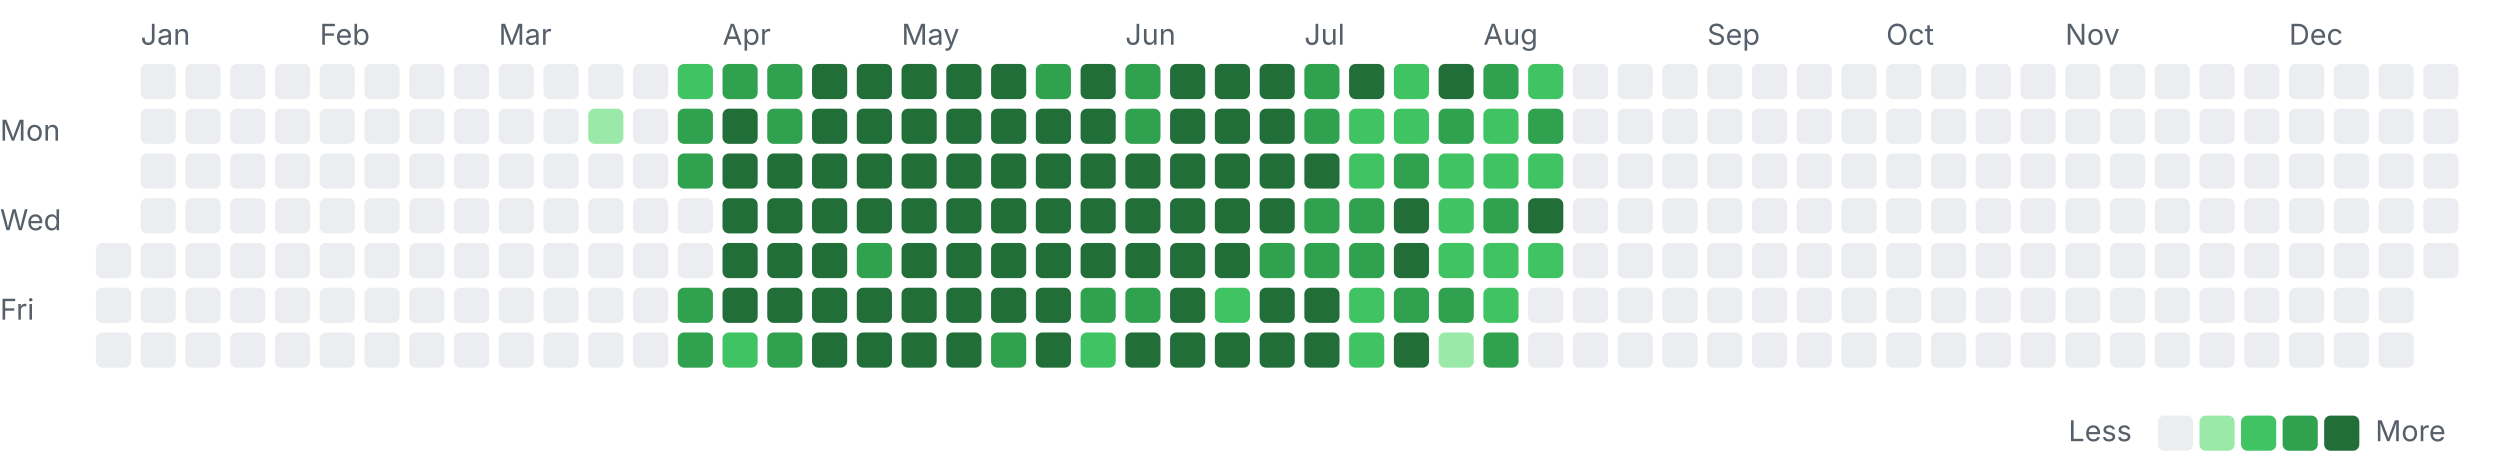
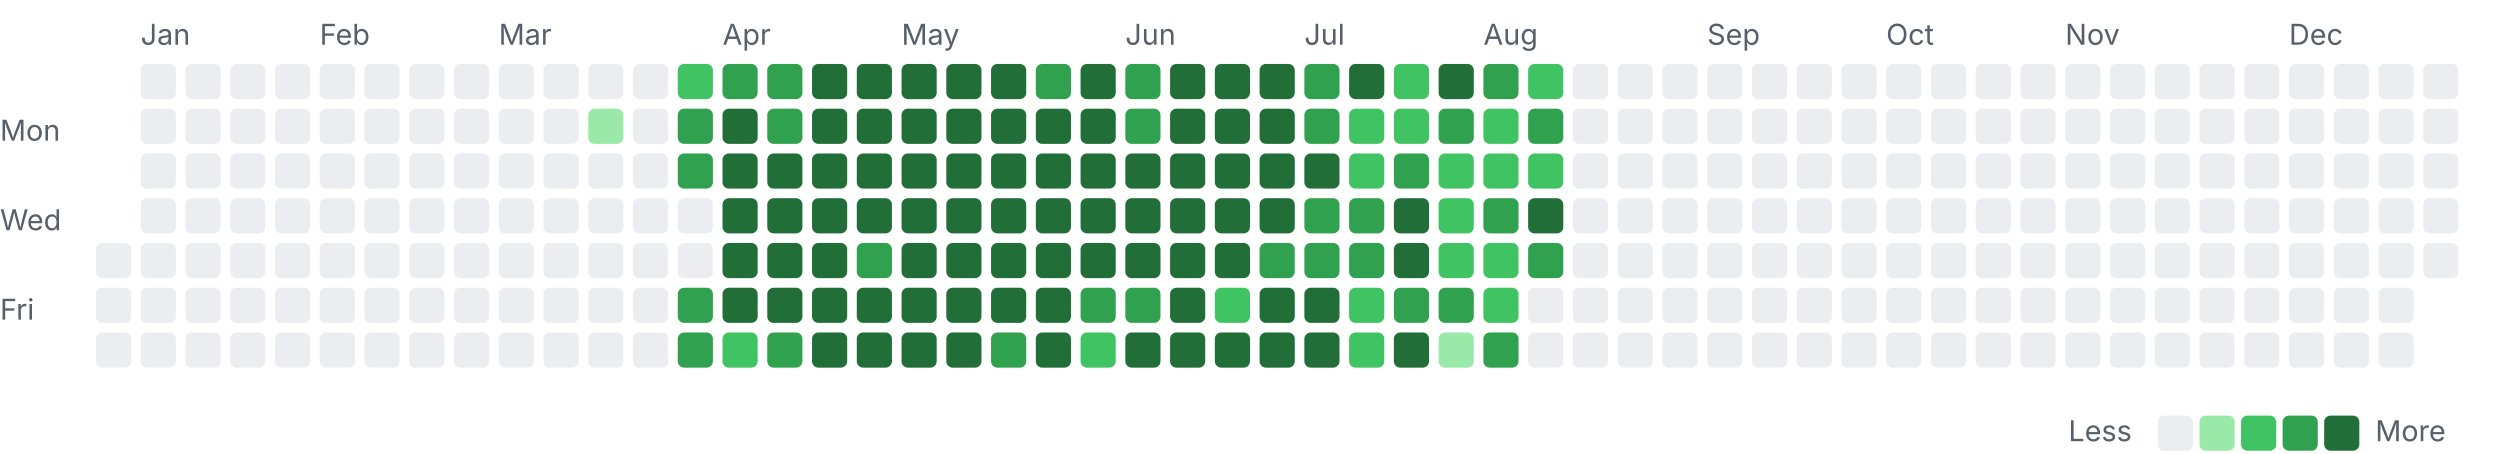
<svg xmlns="http://www.w3.org/2000/svg" width="782" height="142" viewBox="0 0 782 142">
  <style>.l0{fill:#ebedf0}.l1{fill:#9be9a8}.l2{fill:#40c463}.l3{fill:#30a14e}.l4{fill:#216e39} .lbl{fill:#57606a;font:9px -apple-system,Segoe UI,sans-serif}@media(prefers-color-scheme:dark){.l0{fill:#161b22}.l1{fill:#0e4429}.l2{fill:#006d32}.l3{fill:#26a641}.l4{fill:#39d353} .lbl{fill:#8b949e}}</style>
  <text class="lbl" x="44" y="14">Jan</text>
  <text class="lbl" x="100" y="14">Feb</text>
  <text class="lbl" x="156" y="14">Mar</text>
  <text class="lbl" x="226" y="14">Apr</text>
  <text class="lbl" x="282" y="14">May</text>
  <text class="lbl" x="352" y="14">Jun</text>
  <text class="lbl" x="408" y="14">Jul</text>
  <text class="lbl" x="464" y="14">Aug</text>
  <text class="lbl" x="534" y="14">Sep</text>
  <text class="lbl" x="590" y="14">Oct</text>
  <text class="lbl" x="646" y="14">Nov</text>
  <text class="lbl" x="716" y="14">Dec</text>
  <text class="lbl" x="0" y="44">Mon</text>
  <text class="lbl" x="0" y="72">Wed</text>
  <text class="lbl" x="0" y="100">Fri</text>
  <rect class="l0" x="30" y="76" width="11" height="11" rx="2" />
  <rect class="l0" x="30" y="90" width="11" height="11" rx="2" />
  <rect class="l0" x="30" y="104" width="11" height="11" rx="2" />
  <rect class="l0" x="44" y="20" width="11" height="11" rx="2" />
  <rect class="l0" x="44" y="34" width="11" height="11" rx="2" />
  <rect class="l0" x="44" y="48" width="11" height="11" rx="2" />
  <rect class="l0" x="44" y="62" width="11" height="11" rx="2" />
  <rect class="l0" x="44" y="76" width="11" height="11" rx="2" />
  <rect class="l0" x="44" y="90" width="11" height="11" rx="2" />
  <rect class="l0" x="44" y="104" width="11" height="11" rx="2" />
  <rect class="l0" x="58" y="20" width="11" height="11" rx="2" />
  <rect class="l0" x="58" y="34" width="11" height="11" rx="2" />
  <rect class="l0" x="58" y="48" width="11" height="11" rx="2" />
  <rect class="l0" x="58" y="62" width="11" height="11" rx="2" />
  <rect class="l0" x="58" y="76" width="11" height="11" rx="2" />
  <rect class="l0" x="58" y="90" width="11" height="11" rx="2" />
  <rect class="l0" x="58" y="104" width="11" height="11" rx="2" />
  <rect class="l0" x="72" y="20" width="11" height="11" rx="2" />
  <rect class="l0" x="72" y="34" width="11" height="11" rx="2" />
  <rect class="l0" x="72" y="48" width="11" height="11" rx="2" />
  <rect class="l0" x="72" y="62" width="11" height="11" rx="2" />
  <rect class="l0" x="72" y="76" width="11" height="11" rx="2" />
  <rect class="l0" x="72" y="90" width="11" height="11" rx="2" />
  <rect class="l0" x="72" y="104" width="11" height="11" rx="2" />
  <rect class="l0" x="86" y="20" width="11" height="11" rx="2" />
  <rect class="l0" x="86" y="34" width="11" height="11" rx="2" />
  <rect class="l0" x="86" y="48" width="11" height="11" rx="2" />
  <rect class="l0" x="86" y="62" width="11" height="11" rx="2" />
  <rect class="l0" x="86" y="76" width="11" height="11" rx="2" />
  <rect class="l0" x="86" y="90" width="11" height="11" rx="2" />
  <rect class="l0" x="86" y="104" width="11" height="11" rx="2" />
  <rect class="l0" x="100" y="20" width="11" height="11" rx="2" />
  <rect class="l0" x="100" y="34" width="11" height="11" rx="2" />
  <rect class="l0" x="100" y="48" width="11" height="11" rx="2" />
  <rect class="l0" x="100" y="62" width="11" height="11" rx="2" />
  <rect class="l0" x="100" y="76" width="11" height="11" rx="2" />
  <rect class="l0" x="100" y="90" width="11" height="11" rx="2" />
  <rect class="l0" x="100" y="104" width="11" height="11" rx="2" />
  <rect class="l0" x="114" y="20" width="11" height="11" rx="2" />
  <rect class="l0" x="114" y="34" width="11" height="11" rx="2" />
  <rect class="l0" x="114" y="48" width="11" height="11" rx="2" />
  <rect class="l0" x="114" y="62" width="11" height="11" rx="2" />
  <rect class="l0" x="114" y="76" width="11" height="11" rx="2" />
  <rect class="l0" x="114" y="90" width="11" height="11" rx="2" />
  <rect class="l0" x="114" y="104" width="11" height="11" rx="2" />
  <rect class="l0" x="128" y="20" width="11" height="11" rx="2" />
  <rect class="l0" x="128" y="34" width="11" height="11" rx="2" />
  <rect class="l0" x="128" y="48" width="11" height="11" rx="2" />
  <rect class="l0" x="128" y="62" width="11" height="11" rx="2" />
  <rect class="l0" x="128" y="76" width="11" height="11" rx="2" />
  <rect class="l0" x="128" y="90" width="11" height="11" rx="2" />
  <rect class="l0" x="128" y="104" width="11" height="11" rx="2" />
  <rect class="l0" x="142" y="20" width="11" height="11" rx="2" />
  <rect class="l0" x="142" y="34" width="11" height="11" rx="2" />
  <rect class="l0" x="142" y="48" width="11" height="11" rx="2" />
  <rect class="l0" x="142" y="62" width="11" height="11" rx="2" />
  <rect class="l0" x="142" y="76" width="11" height="11" rx="2" />
  <rect class="l0" x="142" y="90" width="11" height="11" rx="2" />
  <rect class="l0" x="142" y="104" width="11" height="11" rx="2" />
  <rect class="l0" x="156" y="20" width="11" height="11" rx="2" />
  <rect class="l0" x="156" y="34" width="11" height="11" rx="2" />
  <rect class="l0" x="156" y="48" width="11" height="11" rx="2" />
  <rect class="l0" x="156" y="62" width="11" height="11" rx="2" />
  <rect class="l0" x="156" y="76" width="11" height="11" rx="2" />
  <rect class="l0" x="156" y="90" width="11" height="11" rx="2" />
  <rect class="l0" x="156" y="104" width="11" height="11" rx="2" />
  <rect class="l0" x="170" y="20" width="11" height="11" rx="2" />
  <rect class="l0" x="170" y="34" width="11" height="11" rx="2" />
  <rect class="l0" x="170" y="48" width="11" height="11" rx="2" />
  <rect class="l0" x="170" y="62" width="11" height="11" rx="2" />
  <rect class="l0" x="170" y="76" width="11" height="11" rx="2" />
  <rect class="l0" x="170" y="90" width="11" height="11" rx="2" />
  <rect class="l0" x="170" y="104" width="11" height="11" rx="2" />
  <rect class="l0" x="184" y="20" width="11" height="11" rx="2" />
  <rect class="l1" x="184" y="34" width="11" height="11" rx="2" />
  <rect class="l0" x="184" y="48" width="11" height="11" rx="2" />
  <rect class="l0" x="184" y="62" width="11" height="11" rx="2" />
  <rect class="l0" x="184" y="76" width="11" height="11" rx="2" />
  <rect class="l0" x="184" y="90" width="11" height="11" rx="2" />
  <rect class="l0" x="184" y="104" width="11" height="11" rx="2" />
  <rect class="l0" x="198" y="20" width="11" height="11" rx="2" />
  <rect class="l0" x="198" y="34" width="11" height="11" rx="2" />
  <rect class="l0" x="198" y="48" width="11" height="11" rx="2" />
  <rect class="l0" x="198" y="62" width="11" height="11" rx="2" />
  <rect class="l0" x="198" y="76" width="11" height="11" rx="2" />
  <rect class="l0" x="198" y="90" width="11" height="11" rx="2" />
  <rect class="l0" x="198" y="104" width="11" height="11" rx="2" />
  <rect class="l2" x="212" y="20" width="11" height="11" rx="2" />
  <rect class="l3" x="212" y="34" width="11" height="11" rx="2" />
  <rect class="l3" x="212" y="48" width="11" height="11" rx="2" />
  <rect class="l0" x="212" y="62" width="11" height="11" rx="2" />
  <rect class="l0" x="212" y="76" width="11" height="11" rx="2" />
  <rect class="l3" x="212" y="90" width="11" height="11" rx="2" />
  <rect class="l3" x="212" y="104" width="11" height="11" rx="2" />
  <rect class="l3" x="226" y="20" width="11" height="11" rx="2" />
  <rect class="l4" x="226" y="34" width="11" height="11" rx="2" />
  <rect class="l4" x="226" y="48" width="11" height="11" rx="2" />
  <rect class="l4" x="226" y="62" width="11" height="11" rx="2" />
  <rect class="l4" x="226" y="76" width="11" height="11" rx="2" />
  <rect class="l4" x="226" y="90" width="11" height="11" rx="2" />
  <rect class="l2" x="226" y="104" width="11" height="11" rx="2" />
  <rect class="l3" x="240" y="20" width="11" height="11" rx="2" />
  <rect class="l3" x="240" y="34" width="11" height="11" rx="2" />
  <rect class="l4" x="240" y="48" width="11" height="11" rx="2" />
  <rect class="l4" x="240" y="62" width="11" height="11" rx="2" />
  <rect class="l4" x="240" y="76" width="11" height="11" rx="2" />
  <rect class="l4" x="240" y="90" width="11" height="11" rx="2" />
  <rect class="l3" x="240" y="104" width="11" height="11" rx="2" />
  <rect class="l4" x="254" y="20" width="11" height="11" rx="2" />
  <rect class="l4" x="254" y="34" width="11" height="11" rx="2" />
  <rect class="l4" x="254" y="48" width="11" height="11" rx="2" />
  <rect class="l4" x="254" y="62" width="11" height="11" rx="2" />
  <rect class="l4" x="254" y="76" width="11" height="11" rx="2" />
  <rect class="l4" x="254" y="90" width="11" height="11" rx="2" />
  <rect class="l4" x="254" y="104" width="11" height="11" rx="2" />
  <rect class="l4" x="268" y="20" width="11" height="11" rx="2" />
  <rect class="l4" x="268" y="34" width="11" height="11" rx="2" />
  <rect class="l4" x="268" y="48" width="11" height="11" rx="2" />
  <rect class="l4" x="268" y="62" width="11" height="11" rx="2" />
  <rect class="l3" x="268" y="76" width="11" height="11" rx="2" />
  <rect class="l4" x="268" y="90" width="11" height="11" rx="2" />
  <rect class="l4" x="268" y="104" width="11" height="11" rx="2" />
  <rect class="l4" x="282" y="20" width="11" height="11" rx="2" />
  <rect class="l4" x="282" y="34" width="11" height="11" rx="2" />
  <rect class="l4" x="282" y="48" width="11" height="11" rx="2" />
  <rect class="l4" x="282" y="62" width="11" height="11" rx="2" />
  <rect class="l4" x="282" y="76" width="11" height="11" rx="2" />
  <rect class="l4" x="282" y="90" width="11" height="11" rx="2" />
  <rect class="l4" x="282" y="104" width="11" height="11" rx="2" />
  <rect class="l4" x="296" y="20" width="11" height="11" rx="2" />
  <rect class="l4" x="296" y="34" width="11" height="11" rx="2" />
  <rect class="l4" x="296" y="48" width="11" height="11" rx="2" />
  <rect class="l4" x="296" y="62" width="11" height="11" rx="2" />
  <rect class="l4" x="296" y="76" width="11" height="11" rx="2" />
  <rect class="l4" x="296" y="90" width="11" height="11" rx="2" />
  <rect class="l4" x="296" y="104" width="11" height="11" rx="2" />
  <rect class="l4" x="310" y="20" width="11" height="11" rx="2" />
  <rect class="l4" x="310" y="34" width="11" height="11" rx="2" />
  <rect class="l4" x="310" y="48" width="11" height="11" rx="2" />
  <rect class="l4" x="310" y="62" width="11" height="11" rx="2" />
  <rect class="l4" x="310" y="76" width="11" height="11" rx="2" />
  <rect class="l4" x="310" y="90" width="11" height="11" rx="2" />
  <rect class="l3" x="310" y="104" width="11" height="11" rx="2" />
  <rect class="l3" x="324" y="20" width="11" height="11" rx="2" />
  <rect class="l4" x="324" y="34" width="11" height="11" rx="2" />
  <rect class="l4" x="324" y="48" width="11" height="11" rx="2" />
  <rect class="l4" x="324" y="62" width="11" height="11" rx="2" />
  <rect class="l4" x="324" y="76" width="11" height="11" rx="2" />
  <rect class="l4" x="324" y="90" width="11" height="11" rx="2" />
  <rect class="l4" x="324" y="104" width="11" height="11" rx="2" />
  <rect class="l4" x="338" y="20" width="11" height="11" rx="2" />
  <rect class="l4" x="338" y="34" width="11" height="11" rx="2" />
  <rect class="l4" x="338" y="48" width="11" height="11" rx="2" />
  <rect class="l4" x="338" y="62" width="11" height="11" rx="2" />
  <rect class="l4" x="338" y="76" width="11" height="11" rx="2" />
  <rect class="l3" x="338" y="90" width="11" height="11" rx="2" />
  <rect class="l2" x="338" y="104" width="11" height="11" rx="2" />
  <rect class="l3" x="352" y="20" width="11" height="11" rx="2" />
  <rect class="l3" x="352" y="34" width="11" height="11" rx="2" />
  <rect class="l4" x="352" y="48" width="11" height="11" rx="2" />
  <rect class="l4" x="352" y="62" width="11" height="11" rx="2" />
  <rect class="l4" x="352" y="76" width="11" height="11" rx="2" />
  <rect class="l3" x="352" y="90" width="11" height="11" rx="2" />
  <rect class="l4" x="352" y="104" width="11" height="11" rx="2" />
  <rect class="l4" x="366" y="20" width="11" height="11" rx="2" />
  <rect class="l4" x="366" y="34" width="11" height="11" rx="2" />
  <rect class="l4" x="366" y="48" width="11" height="11" rx="2" />
  <rect class="l4" x="366" y="62" width="11" height="11" rx="2" />
  <rect class="l4" x="366" y="76" width="11" height="11" rx="2" />
  <rect class="l4" x="366" y="90" width="11" height="11" rx="2" />
  <rect class="l4" x="366" y="104" width="11" height="11" rx="2" />
  <rect class="l4" x="380" y="20" width="11" height="11" rx="2" />
  <rect class="l4" x="380" y="34" width="11" height="11" rx="2" />
  <rect class="l4" x="380" y="48" width="11" height="11" rx="2" />
  <rect class="l4" x="380" y="62" width="11" height="11" rx="2" />
  <rect class="l4" x="380" y="76" width="11" height="11" rx="2" />
  <rect class="l2" x="380" y="90" width="11" height="11" rx="2" />
  <rect class="l4" x="380" y="104" width="11" height="11" rx="2" />
  <rect class="l4" x="394" y="20" width="11" height="11" rx="2" />
  <rect class="l4" x="394" y="34" width="11" height="11" rx="2" />
  <rect class="l4" x="394" y="48" width="11" height="11" rx="2" />
  <rect class="l4" x="394" y="62" width="11" height="11" rx="2" />
  <rect class="l3" x="394" y="76" width="11" height="11" rx="2" />
  <rect class="l4" x="394" y="90" width="11" height="11" rx="2" />
  <rect class="l4" x="394" y="104" width="11" height="11" rx="2" />
  <rect class="l3" x="408" y="20" width="11" height="11" rx="2" />
  <rect class="l3" x="408" y="34" width="11" height="11" rx="2" />
  <rect class="l4" x="408" y="48" width="11" height="11" rx="2" />
  <rect class="l3" x="408" y="62" width="11" height="11" rx="2" />
  <rect class="l3" x="408" y="76" width="11" height="11" rx="2" />
  <rect class="l4" x="408" y="90" width="11" height="11" rx="2" />
  <rect class="l4" x="408" y="104" width="11" height="11" rx="2" />
  <rect class="l4" x="422" y="20" width="11" height="11" rx="2" />
  <rect class="l2" x="422" y="34" width="11" height="11" rx="2" />
  <rect class="l2" x="422" y="48" width="11" height="11" rx="2" />
  <rect class="l3" x="422" y="62" width="11" height="11" rx="2" />
  <rect class="l3" x="422" y="76" width="11" height="11" rx="2" />
  <rect class="l2" x="422" y="90" width="11" height="11" rx="2" />
  <rect class="l2" x="422" y="104" width="11" height="11" rx="2" />
  <rect class="l2" x="436" y="20" width="11" height="11" rx="2" />
  <rect class="l2" x="436" y="34" width="11" height="11" rx="2" />
  <rect class="l3" x="436" y="48" width="11" height="11" rx="2" />
  <rect class="l4" x="436" y="62" width="11" height="11" rx="2" />
  <rect class="l4" x="436" y="76" width="11" height="11" rx="2" />
  <rect class="l3" x="436" y="90" width="11" height="11" rx="2" />
  <rect class="l4" x="436" y="104" width="11" height="11" rx="2" />
  <rect class="l4" x="450" y="20" width="11" height="11" rx="2" />
  <rect class="l3" x="450" y="34" width="11" height="11" rx="2" />
  <rect class="l2" x="450" y="48" width="11" height="11" rx="2" />
  <rect class="l2" x="450" y="62" width="11" height="11" rx="2" />
  <rect class="l2" x="450" y="76" width="11" height="11" rx="2" />
  <rect class="l3" x="450" y="90" width="11" height="11" rx="2" />
  <rect class="l1" x="450" y="104" width="11" height="11" rx="2" />
  <rect class="l3" x="464" y="20" width="11" height="11" rx="2" />
  <rect class="l2" x="464" y="34" width="11" height="11" rx="2" />
  <rect class="l2" x="464" y="48" width="11" height="11" rx="2" />
  <rect class="l3" x="464" y="62" width="11" height="11" rx="2" />
  <rect class="l2" x="464" y="76" width="11" height="11" rx="2" />
  <rect class="l2" x="464" y="90" width="11" height="11" rx="2" />
  <rect class="l3" x="464" y="104" width="11" height="11" rx="2" />
  <rect class="l2" x="478" y="20" width="11" height="11" rx="2" />
  <rect class="l3" x="478" y="34" width="11" height="11" rx="2" />
  <rect class="l2" x="478" y="48" width="11" height="11" rx="2" />
  <rect class="l4" x="478" y="62" width="11" height="11" rx="2" />
-   <rect class="l2" x="478" y="76" width="11" height="11" rx="2" />
+   <rect class="l3" x="478" y="76" width="11" height="11" rx="2" />
  <rect class="l0" x="478" y="90" width="11" height="11" rx="2" />
  <rect class="l0" x="478" y="104" width="11" height="11" rx="2" />
  <rect class="l0" x="492" y="20" width="11" height="11" rx="2" />
  <rect class="l0" x="492" y="34" width="11" height="11" rx="2" />
  <rect class="l0" x="492" y="48" width="11" height="11" rx="2" />
  <rect class="l0" x="492" y="62" width="11" height="11" rx="2" />
  <rect class="l0" x="492" y="76" width="11" height="11" rx="2" />
  <rect class="l0" x="492" y="90" width="11" height="11" rx="2" />
  <rect class="l0" x="492" y="104" width="11" height="11" rx="2" />
  <rect class="l0" x="506" y="20" width="11" height="11" rx="2" />
  <rect class="l0" x="506" y="34" width="11" height="11" rx="2" />
  <rect class="l0" x="506" y="48" width="11" height="11" rx="2" />
  <rect class="l0" x="506" y="62" width="11" height="11" rx="2" />
  <rect class="l0" x="506" y="76" width="11" height="11" rx="2" />
  <rect class="l0" x="506" y="90" width="11" height="11" rx="2" />
  <rect class="l0" x="506" y="104" width="11" height="11" rx="2" />
  <rect class="l0" x="520" y="20" width="11" height="11" rx="2" />
  <rect class="l0" x="520" y="34" width="11" height="11" rx="2" />
  <rect class="l0" x="520" y="48" width="11" height="11" rx="2" />
  <rect class="l0" x="520" y="62" width="11" height="11" rx="2" />
  <rect class="l0" x="520" y="76" width="11" height="11" rx="2" />
  <rect class="l0" x="520" y="90" width="11" height="11" rx="2" />
  <rect class="l0" x="520" y="104" width="11" height="11" rx="2" />
  <rect class="l0" x="534" y="20" width="11" height="11" rx="2" />
  <rect class="l0" x="534" y="34" width="11" height="11" rx="2" />
  <rect class="l0" x="534" y="48" width="11" height="11" rx="2" />
  <rect class="l0" x="534" y="62" width="11" height="11" rx="2" />
  <rect class="l0" x="534" y="76" width="11" height="11" rx="2" />
  <rect class="l0" x="534" y="90" width="11" height="11" rx="2" />
  <rect class="l0" x="534" y="104" width="11" height="11" rx="2" />
  <rect class="l0" x="548" y="20" width="11" height="11" rx="2" />
  <rect class="l0" x="548" y="34" width="11" height="11" rx="2" />
  <rect class="l0" x="548" y="48" width="11" height="11" rx="2" />
  <rect class="l0" x="548" y="62" width="11" height="11" rx="2" />
  <rect class="l0" x="548" y="76" width="11" height="11" rx="2" />
  <rect class="l0" x="548" y="90" width="11" height="11" rx="2" />
  <rect class="l0" x="548" y="104" width="11" height="11" rx="2" />
  <rect class="l0" x="562" y="20" width="11" height="11" rx="2" />
  <rect class="l0" x="562" y="34" width="11" height="11" rx="2" />
  <rect class="l0" x="562" y="48" width="11" height="11" rx="2" />
  <rect class="l0" x="562" y="62" width="11" height="11" rx="2" />
  <rect class="l0" x="562" y="76" width="11" height="11" rx="2" />
  <rect class="l0" x="562" y="90" width="11" height="11" rx="2" />
  <rect class="l0" x="562" y="104" width="11" height="11" rx="2" />
  <rect class="l0" x="576" y="20" width="11" height="11" rx="2" />
  <rect class="l0" x="576" y="34" width="11" height="11" rx="2" />
  <rect class="l0" x="576" y="48" width="11" height="11" rx="2" />
  <rect class="l0" x="576" y="62" width="11" height="11" rx="2" />
  <rect class="l0" x="576" y="76" width="11" height="11" rx="2" />
  <rect class="l0" x="576" y="90" width="11" height="11" rx="2" />
  <rect class="l0" x="576" y="104" width="11" height="11" rx="2" />
  <rect class="l0" x="590" y="20" width="11" height="11" rx="2" />
  <rect class="l0" x="590" y="34" width="11" height="11" rx="2" />
  <rect class="l0" x="590" y="48" width="11" height="11" rx="2" />
  <rect class="l0" x="590" y="62" width="11" height="11" rx="2" />
  <rect class="l0" x="590" y="76" width="11" height="11" rx="2" />
  <rect class="l0" x="590" y="90" width="11" height="11" rx="2" />
  <rect class="l0" x="590" y="104" width="11" height="11" rx="2" />
  <rect class="l0" x="604" y="20" width="11" height="11" rx="2" />
  <rect class="l0" x="604" y="34" width="11" height="11" rx="2" />
  <rect class="l0" x="604" y="48" width="11" height="11" rx="2" />
  <rect class="l0" x="604" y="62" width="11" height="11" rx="2" />
  <rect class="l0" x="604" y="76" width="11" height="11" rx="2" />
  <rect class="l0" x="604" y="90" width="11" height="11" rx="2" />
  <rect class="l0" x="604" y="104" width="11" height="11" rx="2" />
  <rect class="l0" x="618" y="20" width="11" height="11" rx="2" />
  <rect class="l0" x="618" y="34" width="11" height="11" rx="2" />
  <rect class="l0" x="618" y="48" width="11" height="11" rx="2" />
  <rect class="l0" x="618" y="62" width="11" height="11" rx="2" />
  <rect class="l0" x="618" y="76" width="11" height="11" rx="2" />
  <rect class="l0" x="618" y="90" width="11" height="11" rx="2" />
  <rect class="l0" x="618" y="104" width="11" height="11" rx="2" />
  <rect class="l0" x="632" y="20" width="11" height="11" rx="2" />
  <rect class="l0" x="632" y="34" width="11" height="11" rx="2" />
  <rect class="l0" x="632" y="48" width="11" height="11" rx="2" />
  <rect class="l0" x="632" y="62" width="11" height="11" rx="2" />
  <rect class="l0" x="632" y="76" width="11" height="11" rx="2" />
  <rect class="l0" x="632" y="90" width="11" height="11" rx="2" />
  <rect class="l0" x="632" y="104" width="11" height="11" rx="2" />
  <rect class="l0" x="646" y="20" width="11" height="11" rx="2" />
  <rect class="l0" x="646" y="34" width="11" height="11" rx="2" />
  <rect class="l0" x="646" y="48" width="11" height="11" rx="2" />
  <rect class="l0" x="646" y="62" width="11" height="11" rx="2" />
  <rect class="l0" x="646" y="76" width="11" height="11" rx="2" />
  <rect class="l0" x="646" y="90" width="11" height="11" rx="2" />
  <rect class="l0" x="646" y="104" width="11" height="11" rx="2" />
  <rect class="l0" x="660" y="20" width="11" height="11" rx="2" />
  <rect class="l0" x="660" y="34" width="11" height="11" rx="2" />
  <rect class="l0" x="660" y="48" width="11" height="11" rx="2" />
  <rect class="l0" x="660" y="62" width="11" height="11" rx="2" />
  <rect class="l0" x="660" y="76" width="11" height="11" rx="2" />
  <rect class="l0" x="660" y="90" width="11" height="11" rx="2" />
  <rect class="l0" x="660" y="104" width="11" height="11" rx="2" />
  <rect class="l0" x="674" y="20" width="11" height="11" rx="2" />
  <rect class="l0" x="674" y="34" width="11" height="11" rx="2" />
  <rect class="l0" x="674" y="48" width="11" height="11" rx="2" />
  <rect class="l0" x="674" y="62" width="11" height="11" rx="2" />
  <rect class="l0" x="674" y="76" width="11" height="11" rx="2" />
  <rect class="l0" x="674" y="90" width="11" height="11" rx="2" />
  <rect class="l0" x="674" y="104" width="11" height="11" rx="2" />
  <rect class="l0" x="688" y="20" width="11" height="11" rx="2" />
  <rect class="l0" x="688" y="34" width="11" height="11" rx="2" />
  <rect class="l0" x="688" y="48" width="11" height="11" rx="2" />
  <rect class="l0" x="688" y="62" width="11" height="11" rx="2" />
  <rect class="l0" x="688" y="76" width="11" height="11" rx="2" />
  <rect class="l0" x="688" y="90" width="11" height="11" rx="2" />
  <rect class="l0" x="688" y="104" width="11" height="11" rx="2" />
  <rect class="l0" x="702" y="20" width="11" height="11" rx="2" />
  <rect class="l0" x="702" y="34" width="11" height="11" rx="2" />
  <rect class="l0" x="702" y="48" width="11" height="11" rx="2" />
  <rect class="l0" x="702" y="62" width="11" height="11" rx="2" />
  <rect class="l0" x="702" y="76" width="11" height="11" rx="2" />
  <rect class="l0" x="702" y="90" width="11" height="11" rx="2" />
  <rect class="l0" x="702" y="104" width="11" height="11" rx="2" />
  <rect class="l0" x="716" y="20" width="11" height="11" rx="2" />
  <rect class="l0" x="716" y="34" width="11" height="11" rx="2" />
  <rect class="l0" x="716" y="48" width="11" height="11" rx="2" />
  <rect class="l0" x="716" y="62" width="11" height="11" rx="2" />
  <rect class="l0" x="716" y="76" width="11" height="11" rx="2" />
  <rect class="l0" x="716" y="90" width="11" height="11" rx="2" />
  <rect class="l0" x="716" y="104" width="11" height="11" rx="2" />
  <rect class="l0" x="730" y="20" width="11" height="11" rx="2" />
  <rect class="l0" x="730" y="34" width="11" height="11" rx="2" />
  <rect class="l0" x="730" y="48" width="11" height="11" rx="2" />
  <rect class="l0" x="730" y="62" width="11" height="11" rx="2" />
  <rect class="l0" x="730" y="76" width="11" height="11" rx="2" />
  <rect class="l0" x="730" y="90" width="11" height="11" rx="2" />
  <rect class="l0" x="730" y="104" width="11" height="11" rx="2" />
  <rect class="l0" x="744" y="20" width="11" height="11" rx="2" />
  <rect class="l0" x="744" y="34" width="11" height="11" rx="2" />
  <rect class="l0" x="744" y="48" width="11" height="11" rx="2" />
  <rect class="l0" x="744" y="62" width="11" height="11" rx="2" />
  <rect class="l0" x="744" y="76" width="11" height="11" rx="2" />
  <rect class="l0" x="744" y="90" width="11" height="11" rx="2" />
  <rect class="l0" x="744" y="104" width="11" height="11" rx="2" />
  <rect class="l0" x="758" y="20" width="11" height="11" rx="2" />
  <rect class="l0" x="758" y="34" width="11" height="11" rx="2" />
  <rect class="l0" x="758" y="48" width="11" height="11" rx="2" />
  <rect class="l0" x="758" y="62" width="11" height="11" rx="2" />
  <rect class="l0" x="758" y="76" width="11" height="11" rx="2" />
  <text class="lbl" x="647" y="138">Less</text>
  <rect class="l0" x="675" y="130" width="11" height="11" rx="2" />
  <rect class="l1" x="688" y="130" width="11" height="11" rx="2" />
  <rect class="l2" x="701" y="130" width="11" height="11" rx="2" />
  <rect class="l3" x="714" y="130" width="11" height="11" rx="2" />
  <rect class="l4" x="727" y="130" width="11" height="11" rx="2" />
  <text class="lbl" x="743" y="138">More</text>
</svg>
